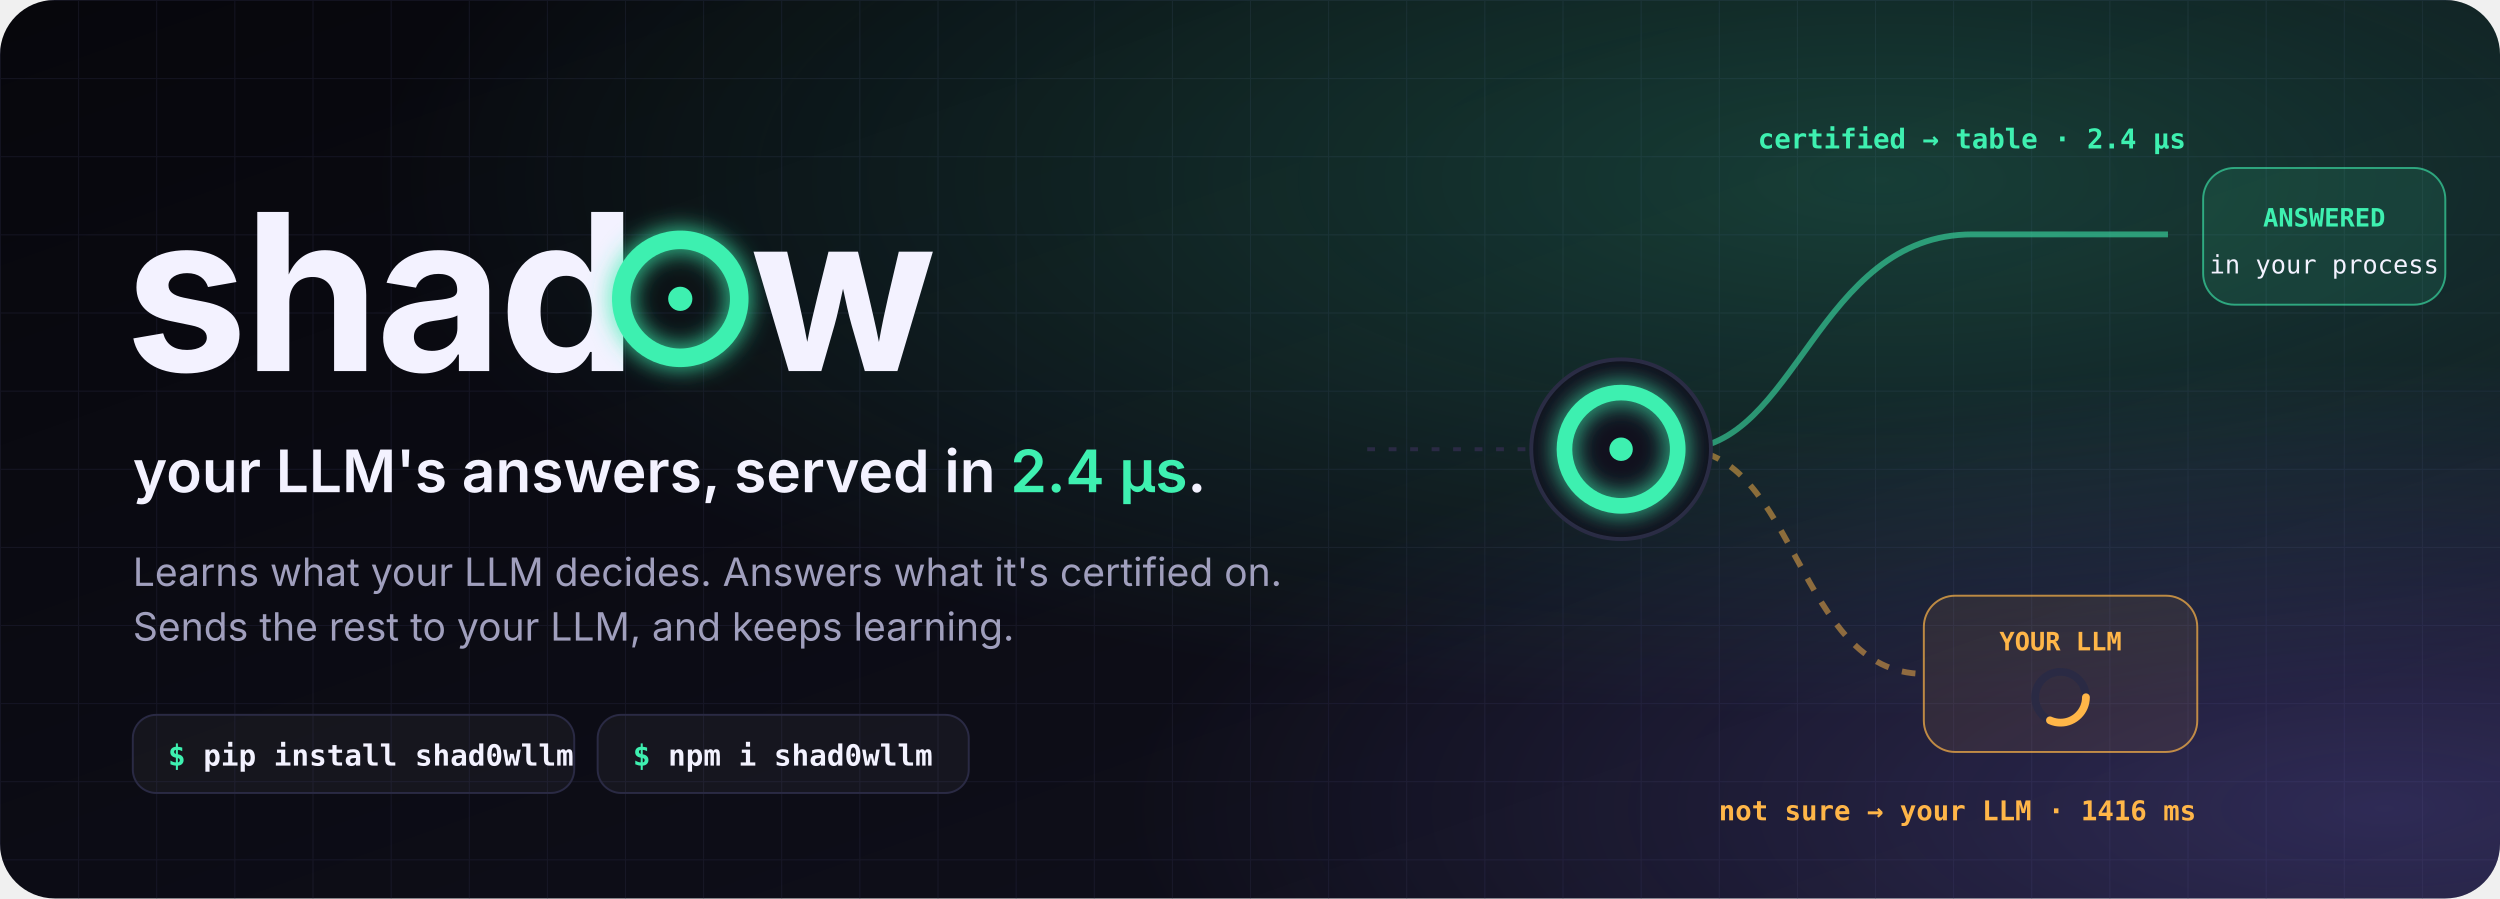
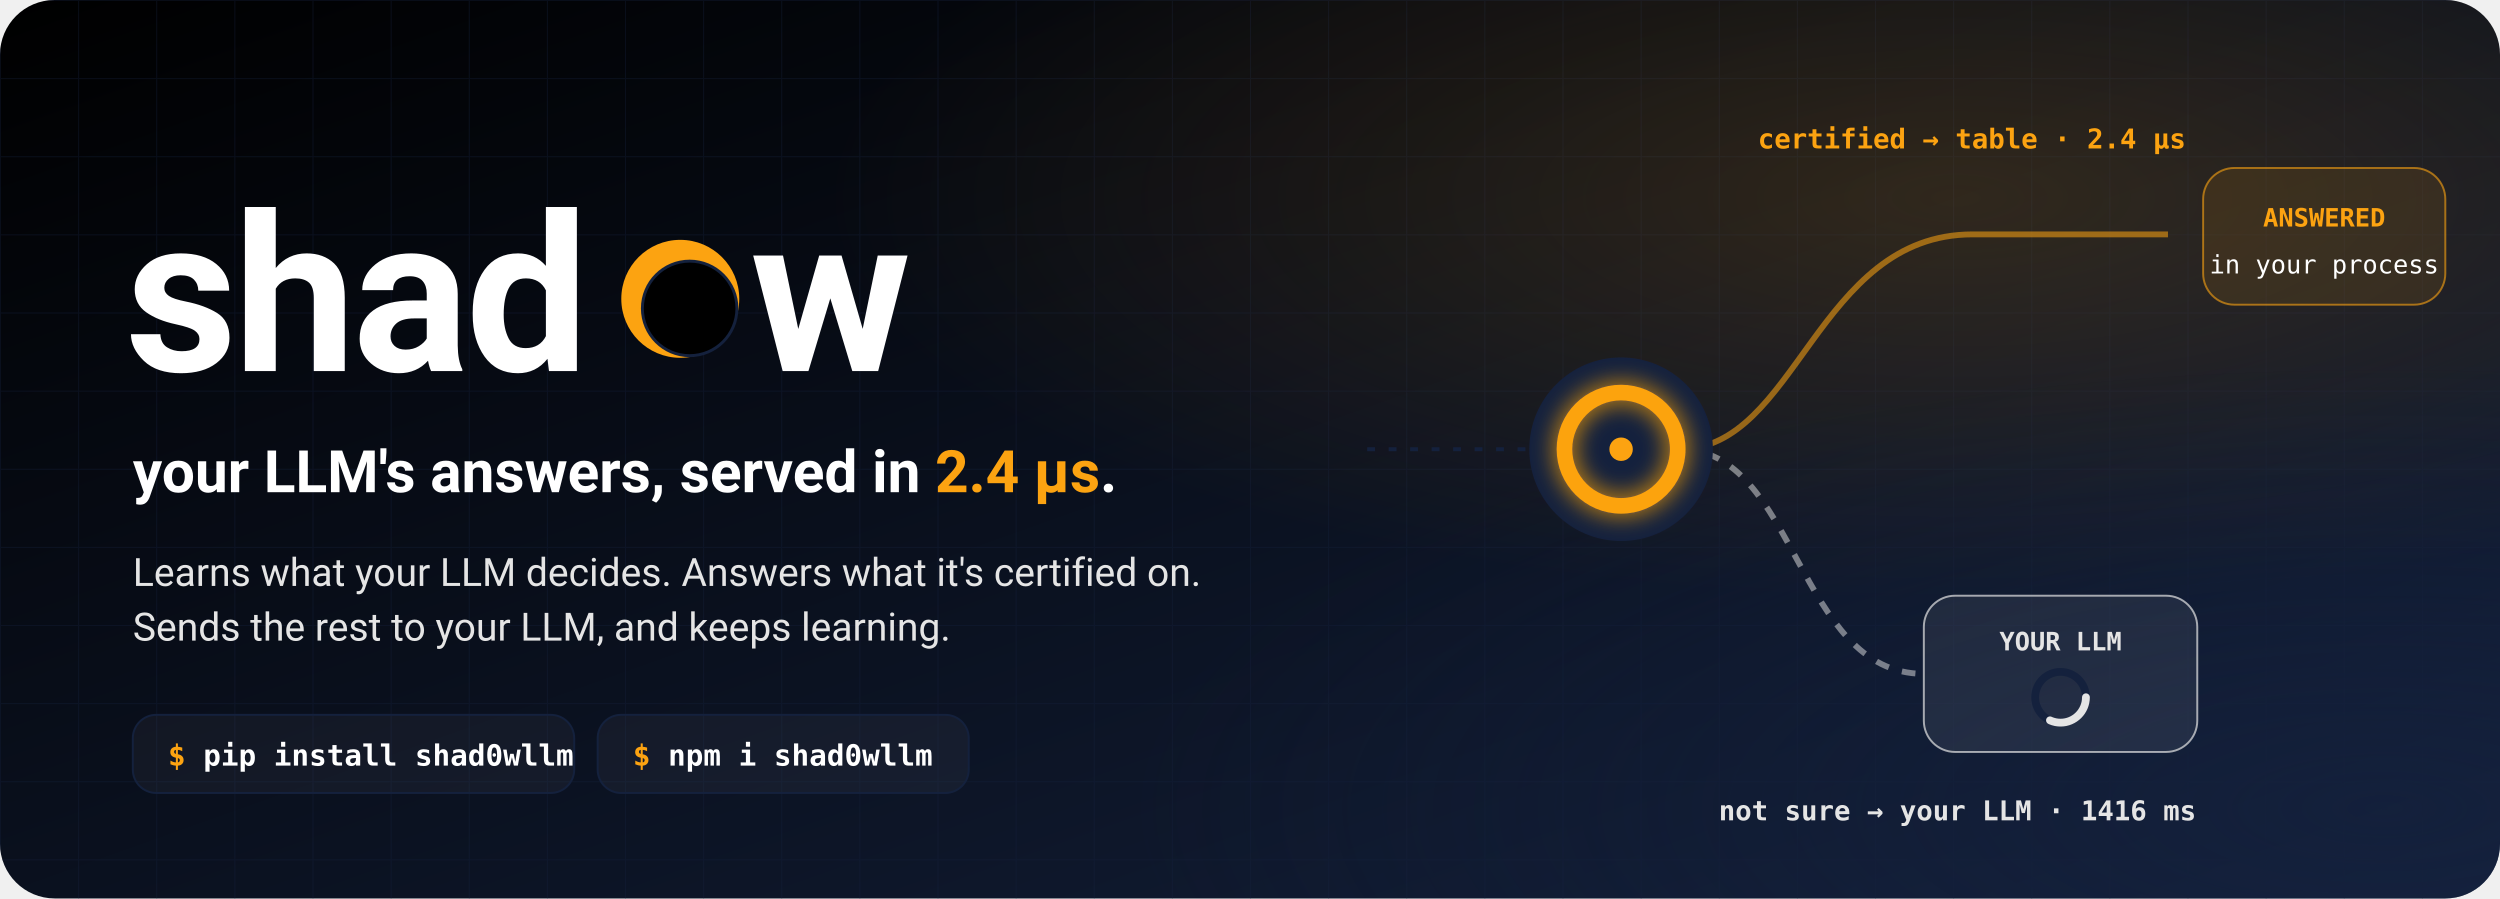
<svg xmlns="http://www.w3.org/2000/svg" viewBox="0 0 1280 460" width="1280" height="460" role="img" aria-label="shad0w: requests flow in; the certified table answers most in microseconds, the rest go to your LLM.">
  <defs>
    <linearGradient id="bg" x1="0" y1="0" x2="1" y2="1">
-       <stop offset="0" stop-color="#07070c" />
-       <stop offset="1" stop-color="#11111e" />
+       <stop offset="0" stop-color="#000000" />
+       <stop offset="1" stop-color="#14213d" />
    </linearGradient>
-     <radialGradient id="au1" cx=".75" cy=".2" r=".6">
-       <stop offset="0" stop-color="#3ef0b0" stop-opacity=".22" />
-       <stop offset="1" stop-color="#3ef0b0" stop-opacity="0" />
+     <radialGradient id="au1" cx=".78" cy=".22" r=".45">
+       <stop offset="0" stop-color="#fca311" stop-opacity=".16" />
+       <stop offset="1" stop-color="#fca311" stop-opacity="0" />
    </radialGradient>
    <radialGradient id="au2" cx=".95" cy=".9" r=".5">
-       <stop offset="0" stop-color="#8b7bff" stop-opacity=".25" />
-       <stop offset="1" stop-color="#8b7bff" stop-opacity="0" />
+       <stop offset="0" stop-color="#14213d" stop-opacity=".6" />
+       <stop offset="1" stop-color="#14213d" stop-opacity="0" />
    </radialGradient>
    <filter id="glow" x="-50%" y="-50%" width="200%" height="200%">
      <feGaussianBlur stdDeviation="6" result="b" />
      <feMerge>
        <feMergeNode in="b" />
        <feMergeNode in="SourceGraphic" />
      </feMerge>
    </filter>
    <pattern id="grid" width="40" height="40" patternUnits="userSpaceOnUse">
-       <path d="M40 0H0V40" fill="none" stroke="#2a2a44" stroke-opacity=".35" />
+       <path d="M40 0H0V40" fill="none" stroke="#14213d" stroke-opacity=".35" />
    </pattern>
    <path id="pin" d="M 700 230 C 740 230, 760 230, 790 230" />
    <path id="pt" d="M 860 230 C 920 230, 930 120, 1010 120 L 1110 120" />
    <path id="pl" d="M 860 230 C 920 230, 920 345, 985 345" />
  </defs>
  <rect width="1280" height="460" rx="28" fill="url(#bg)" />
  <rect width="1280" height="460" rx="28" fill="url(#grid)" />
  <rect width="1280" height="460" rx="28" fill="url(#au1)" />
  <rect width="1280" height="460" rx="28" fill="url(#au2)" />
-   <text x="64" y="190" font-family="'Space Grotesk','Inter','Segoe UI',Roboto,Helvetica,Arial,sans-serif" font-weight="700" font-size="112" fill="#f3f2ff" letter-spacing="-2">shad</text>
-   <circle cx="348.3" cy="153.0" r="30.2" fill="none" stroke="#3ef0b0" stroke-width="9.5" filter="url(#glow)" />
-   <circle cx="348.3" cy="153.0" r="6.2" fill="#3ef0b0" />
-   <text x="384.1" y="190" font-family="'Space Grotesk','Inter','Segoe UI',Roboto,Helvetica,Arial,sans-serif" font-weight="700" font-size="112" fill="#f3f2ff" letter-spacing="-2">w</text>
-   <text x="68" y="252" font-family="'Space Grotesk','Inter','Segoe UI',Roboto,Helvetica,Arial,sans-serif" font-size="30" font-weight="600" fill="#f3f2ff">your LLM's answers, served in <tspan fill="#3ef0b0">2.4 µs</tspan>.</text>
-   <text x="68" y="300" font-family="'Space Grotesk','Inter','Segoe UI',Roboto,Helvetica,Arial,sans-serif" font-size="20" fill="#a09fbd">Learns what your LLM decides. Answers what it's certified on.</text>
-   <text x="68" y="328" font-family="'Space Grotesk','Inter','Segoe UI',Roboto,Helvetica,Arial,sans-serif" font-size="20" fill="#a09fbd">Sends the rest to your LLM, and keeps learning.</text>
-   <g font-family="'JetBrains Mono',SFMono-Regular,Menlo,Consolas,monospace" font-size="15" font-weight="700">
-     <rect x="68" y="366" width="226" height="40" rx="12" fill="#ffffff" fill-opacity=".04" stroke="#2a2a44" />
-     <text x="86" y="392" fill="#3ef0b0">$ <tspan fill="#f3f2ff">pip install shad0wllm</tspan>
+   <text x="64" y="190" font-family="'Geist','Segoe UI',Roboto,Helvetica,Arial,sans-serif" font-weight="700" font-size="112" fill="#ffffff" letter-spacing="-2">shad</text>
+   <circle cx="348.3" cy="153.0" r="30.2" fill="#fca311" />
+   <circle cx="353.1" cy="157.9" r="24.2" fill="#000000" stroke="#14213d" stroke-width="1.5" />
+   <text x="384.1" y="190" font-family="'Geist','Segoe UI',Roboto,Helvetica,Arial,sans-serif" font-weight="700" font-size="112" fill="#ffffff" letter-spacing="-2">w</text>
+   <text x="68" y="252" font-family="'Geist','Segoe UI',Roboto,Helvetica,Arial,sans-serif" font-size="30" font-weight="600" fill="#ffffff">your LLM's answers, served in <tspan fill="#fca311">2.4 µs</tspan>.</text>
+   <text x="68" y="300" font-family="'Geist','Segoe UI',Roboto,Helvetica,Arial,sans-serif" font-size="20" fill="#e5e5e5">Learns what your LLM decides. Answers what it's certified on.</text>
+   <text x="68" y="328" font-family="'Geist','Segoe UI',Roboto,Helvetica,Arial,sans-serif" font-size="20" fill="#e5e5e5">Sends the rest to your LLM, and keeps learning.</text>
+   <g font-family="'Geist Mono',SFMono-Regular,Menlo,Consolas,monospace" font-size="15" font-weight="700">
+     <rect x="68" y="366" width="226" height="40" rx="12" fill="#ffffff" fill-opacity=".04" stroke="#14213d" />
+     <text x="86" y="392" fill="#fca311">$ <tspan fill="#ffffff">pip install shad0wllm</tspan>
    </text>
-     <rect x="306" y="366" width="190" height="40" rx="12" fill="#ffffff" fill-opacity=".04" stroke="#2a2a44" />
-     <text x="324" y="392" fill="#3ef0b0">$ <tspan fill="#f3f2ff">npm i shad0wllm</tspan>
+     <rect x="306" y="366" width="190" height="40" rx="12" fill="#ffffff" fill-opacity=".04" stroke="#14213d" />
+     <text x="324" y="392" fill="#fca311">$ <tspan fill="#ffffff">npm i shad0wllm</tspan>
    </text>
  </g>
-   <use href="#pin" fill="none" stroke="#2a2a44" stroke-width="2" stroke-dasharray="4 7" />
-   <use href="#pt" fill="none" stroke="#3ef0b0" stroke-opacity=".55" stroke-width="3" />
-   <use href="#pl" fill="none" stroke="#ffb648" stroke-opacity=".5" stroke-width="3" stroke-dasharray="7 7" />
-   <g font-family="'JetBrains Mono',SFMono-Regular,Menlo,Consolas,monospace" font-size="14" font-weight="700">
-     <text x="900" y="76" fill="#3ef0b0">certified → table · 2.4 µs</text>
-     <text x="880" y="420" fill="#ffb648">not sure → your LLM · 1416 ms</text>
+   <use href="#pin" fill="none" stroke="#14213d" stroke-width="2" stroke-dasharray="4 7" />
+   <use href="#pt" fill="none" stroke="#fca311" stroke-opacity=".55" stroke-width="3" />
+   <use href="#pl" fill="none" stroke="#e5e5e5" stroke-opacity=".5" stroke-width="3" stroke-dasharray="7 7" />
+   <g font-family="'Geist Mono',SFMono-Regular,Menlo,Consolas,monospace" font-size="14" font-weight="700">
+     <text x="900" y="76" fill="#fca311">certified → table · 2.4 µs</text>
+     <text x="880" y="420" fill="#e5e5e5">not sure → your LLM · 1416 ms</text>
  </g>
  <g transform="translate(830 230)">
-     <circle r="46" fill="#11111e" stroke="#2a2a44" stroke-width="2" />
-     <circle r="29" fill="none" stroke="#3ef0b0" stroke-width="8" filter="url(#glow)">
+     <circle r="46" fill="#14213d" stroke="#14213d" stroke-width="2" />
+     <circle r="29" fill="none" stroke="#fca311" stroke-width="8" filter="url(#glow)">
      <animate attributeName="stroke-width" values="8;12;8" dur="1s" repeatCount="indefinite" />
    </circle>
-     <circle r="6" fill="#3ef0b0" />
+     <circle r="6" fill="#fca311" />
  </g>
  <g transform="translate(1128 86)">
-     <rect width="124" height="70" rx="16" fill="#3ef0b0" fill-opacity=".1" stroke="#3ef0b0" stroke-opacity=".6" />
-     <text x="62" y="30" text-anchor="middle" font-family="'JetBrains Mono',SFMono-Regular,Menlo,Consolas,monospace" font-size="13" font-weight="700" fill="#3ef0b0">ANSWERED</text>
-     <text x="62" y="54" text-anchor="middle" font-family="'JetBrains Mono',SFMono-Regular,Menlo,Consolas,monospace" font-size="13" fill="#f3f2ff">in your process</text>
+     <rect width="124" height="70" rx="16" fill="#fca311" fill-opacity=".1" stroke="#fca311" stroke-opacity=".6" />
+     <text x="62" y="30" text-anchor="middle" font-family="'Geist Mono',SFMono-Regular,Menlo,Consolas,monospace" font-size="13" font-weight="700" fill="#fca311">ANSWERED</text>
+     <text x="62" y="54" text-anchor="middle" font-family="'Geist Mono',SFMono-Regular,Menlo,Consolas,monospace" font-size="13" fill="#ffffff">in your process</text>
  </g>
  <g transform="translate(985 305)">
-     <rect width="140" height="80" rx="16" fill="#ffb648" fill-opacity=".08" stroke="#ffb648" stroke-opacity=".7" />
-     <text x="70" y="28" text-anchor="middle" font-family="'JetBrains Mono',SFMono-Regular,Menlo,Consolas,monospace" font-size="13" font-weight="700" fill="#ffb648">YOUR LLM</text>
-     <circle cx="70" cy="52" r="13" fill="none" stroke="#2a2a44" stroke-width="4" />
-     <circle cx="70" cy="52" r="13" fill="none" stroke="#ffb648" stroke-width="4" stroke-dasharray="26 60" stroke-linecap="round">
+     <rect width="140" height="80" rx="16" fill="#e5e5e5" fill-opacity=".08" stroke="#e5e5e5" stroke-opacity=".7" />
+     <text x="70" y="28" text-anchor="middle" font-family="'Geist Mono',SFMono-Regular,Menlo,Consolas,monospace" font-size="13" font-weight="700" fill="#e5e5e5">YOUR LLM</text>
+     <circle cx="70" cy="52" r="13" fill="none" stroke="#14213d" stroke-width="4" />
+     <circle cx="70" cy="52" r="13" fill="none" stroke="#e5e5e5" stroke-width="4" stroke-dasharray="26 60" stroke-linecap="round">
      <animateTransform attributeName="transform" type="rotate" from="0 70 52" to="360 70 52" dur="1.2s" repeatCount="indefinite" />
    </circle>
  </g>
  <g opacity="0">
    <animate attributeName="opacity" values="0;1;1;0;0" keyTimes="0;.02;.13;.14;1" dur="8.0s" begin="0.00s" repeatCount="indefinite" />
    <animateMotion dur="8.0s" begin="0.00s" repeatCount="indefinite" keyPoints="0;1;1" keyTimes="0;.14;1" calcMode="linear">
      <mpath href="#pin" />
    </animateMotion>
-     <rect x="-69" y="-15" width="138" height="30" rx="15" fill="#11111e" stroke="#6c6b88" />
-     <text text-anchor="middle" y="5" font-family="'JetBrains Mono',SFMono-Regular,Menlo,Consolas,monospace" font-size="13" fill="#f3f2ff">block my card</text>
+     <rect x="-69" y="-15" width="138" height="30" rx="15" fill="#14213d" stroke="#e5e5e5" />
+     <text text-anchor="middle" y="5" font-family="'Geist Mono',SFMono-Regular,Menlo,Consolas,monospace" font-size="13" fill="#ffffff">block my card</text>
  </g>
  <g opacity="0">
    <animate attributeName="opacity" values="0;0;1;1;0;0" keyTimes="0;.14;.15;.21;.22;1" dur="8.0s" begin="0.00s" repeatCount="indefinite" />
    <animateMotion dur="8.0s" begin="0.00s" repeatCount="indefinite" keyPoints="0;0;1;1" keyTimes="0;.14;.21;1" calcMode="linear">
      <mpath href="#pt" />
    </animateMotion>
-     <rect x="-95" y="-15" width="189" height="30" rx="15" fill="#11111e" stroke="#3ef0b0" stroke-width="2" />
-     <text text-anchor="middle" y="5" font-family="'JetBrains Mono',SFMono-Regular,Menlo,Consolas,monospace" font-size="13" font-weight="700" fill="#3ef0b0">→ lost_card · 2.4µs</text>
+     <rect x="-95" y="-15" width="189" height="30" rx="15" fill="#14213d" stroke="#fca311" stroke-width="2" />
+     <text text-anchor="middle" y="5" font-family="'Geist Mono',SFMono-Regular,Menlo,Consolas,monospace" font-size="13" font-weight="700" fill="#fca311">→ lost_card · 2.4µs</text>
  </g>
  <g opacity="0">
    <animate attributeName="opacity" values="0;1;1;0;0" keyTimes="0;.02;.13;.14;1" dur="8.0s" begin="1.00s" repeatCount="indefinite" />
    <animateMotion dur="8.0s" begin="1.00s" repeatCount="indefinite" keyPoints="0;1;1" keyTimes="0;.14;1" calcMode="linear">
      <mpath href="#pin" />
    </animateMotion>
-     <rect x="-56" y="-15" width="112" height="30" rx="15" fill="#11111e" stroke="#6c6b88" />
-     <text text-anchor="middle" y="5" font-family="'JetBrains Mono',SFMono-Regular,Menlo,Consolas,monospace" font-size="13" fill="#f3f2ff">refund pls</text>
+     <rect x="-56" y="-15" width="112" height="30" rx="15" fill="#14213d" stroke="#e5e5e5" />
+     <text text-anchor="middle" y="5" font-family="'Geist Mono',SFMono-Regular,Menlo,Consolas,monospace" font-size="13" fill="#ffffff">refund pls</text>
  </g>
  <g opacity="0">
    <animate attributeName="opacity" values="0;0;1;1;0;0" keyTimes="0;.14;.15;.21;.22;1" dur="8.0s" begin="1.00s" repeatCount="indefinite" />
    <animateMotion dur="8.0s" begin="1.00s" repeatCount="indefinite" keyPoints="0;0;1;1" keyTimes="0;.14;.21;1" calcMode="linear">
      <mpath href="#pt" />
    </animateMotion>
-     <rect x="-82" y="-15" width="164" height="30" rx="15" fill="#11111e" stroke="#3ef0b0" stroke-width="2" />
-     <text text-anchor="middle" y="5" font-family="'JetBrains Mono',SFMono-Regular,Menlo,Consolas,monospace" font-size="13" font-weight="700" fill="#3ef0b0">→ refund · 2.4µs</text>
+     <rect x="-82" y="-15" width="164" height="30" rx="15" fill="#14213d" stroke="#fca311" stroke-width="2" />
+     <text text-anchor="middle" y="5" font-family="'Geist Mono',SFMono-Regular,Menlo,Consolas,monospace" font-size="13" font-weight="700" fill="#fca311">→ refund · 2.4µs</text>
  </g>
  <g opacity="0">
    <animate attributeName="opacity" values="0;1;1;0;0" keyTimes="0;.02;.13;.14;1" dur="8.0s" begin="2.00s" repeatCount="indefinite" />
    <animateMotion dur="8.0s" begin="2.00s" repeatCount="indefinite" keyPoints="0;1;1" keyTimes="0;.14;1" calcMode="linear">
      <mpath href="#pin" />
    </animateMotion>
-     <rect x="-73" y="-15" width="146" height="30" rx="15" fill="#11111e" stroke="#6c6b88" />
-     <text text-anchor="middle" y="5" font-family="'JetBrains Mono',SFMono-Regular,Menlo,Consolas,monospace" font-size="13" fill="#f3f2ff">is it raining?</text>
+     <rect x="-73" y="-15" width="146" height="30" rx="15" fill="#14213d" stroke="#e5e5e5" />
+     <text text-anchor="middle" y="5" font-family="'Geist Mono',SFMono-Regular,Menlo,Consolas,monospace" font-size="13" fill="#ffffff">is it raining?</text>
  </g>
  <g opacity="0">
    <animate attributeName="opacity" values="0;0;1;1;0;0" keyTimes="0;.14;.15;.32;.33;1" dur="8.0s" begin="2.00s" repeatCount="indefinite" />
    <animateMotion dur="8.0s" begin="2.00s" repeatCount="indefinite" keyPoints="0;0;1;1" keyTimes="0;.14;.32;1" calcMode="linear">
      <mpath href="#pl" />
    </animateMotion>
-     <rect x="-73" y="-15" width="146" height="30" rx="15" fill="#11111e" stroke="#ffb648" stroke-width="2" />
-     <text text-anchor="middle" y="5" font-family="'JetBrains Mono',SFMono-Regular,Menlo,Consolas,monospace" font-size="13" fill="#ffb648">is it raining?</text>
+     <rect x="-73" y="-15" width="146" height="30" rx="15" fill="#14213d" stroke="#e5e5e5" stroke-width="2" />
+     <text text-anchor="middle" y="5" font-family="'Geist Mono',SFMono-Regular,Menlo,Consolas,monospace" font-size="13" fill="#e5e5e5">is it raining?</text>
  </g>
  <g opacity="0">
    <animate attributeName="opacity" values="0;1;1;0;0" keyTimes="0;.02;.13;.14;1" dur="8.0s" begin="3.00s" repeatCount="indefinite" />
    <animateMotion dur="8.0s" begin="3.00s" repeatCount="indefinite" keyPoints="0;1;1" keyTimes="0;.14;1" calcMode="linear">
      <mpath href="#pin" />
    </animateMotion>
-     <rect x="-73" y="-15" width="146" height="30" rx="15" fill="#11111e" stroke="#6c6b88" />
-     <text text-anchor="middle" y="5" font-family="'JetBrains Mono',SFMono-Regular,Menlo,Consolas,monospace" font-size="13" fill="#f3f2ff">send 50 to mom</text>
+     <rect x="-73" y="-15" width="146" height="30" rx="15" fill="#14213d" stroke="#e5e5e5" />
+     <text text-anchor="middle" y="5" font-family="'Geist Mono',SFMono-Regular,Menlo,Consolas,monospace" font-size="13" fill="#ffffff">send 50 to mom</text>
  </g>
  <g opacity="0">
    <animate attributeName="opacity" values="0;0;1;1;0;0" keyTimes="0;.14;.15;.21;.22;1" dur="8.0s" begin="3.00s" repeatCount="indefinite" />
    <animateMotion dur="8.0s" begin="3.00s" repeatCount="indefinite" keyPoints="0;0;1;1" keyTimes="0;.14;.21;1" calcMode="linear">
      <mpath href="#pt" />
    </animateMotion>
-     <rect x="-90" y="-15" width="181" height="30" rx="15" fill="#11111e" stroke="#3ef0b0" stroke-width="2" />
-     <text text-anchor="middle" y="5" font-family="'JetBrains Mono',SFMono-Regular,Menlo,Consolas,monospace" font-size="13" font-weight="700" fill="#3ef0b0">→ transfer · 2.4µs</text>
+     <rect x="-90" y="-15" width="181" height="30" rx="15" fill="#14213d" stroke="#fca311" stroke-width="2" />
+     <text text-anchor="middle" y="5" font-family="'Geist Mono',SFMono-Regular,Menlo,Consolas,monospace" font-size="13" font-weight="700" fill="#fca311">→ transfer · 2.4µs</text>
  </g>
  <g opacity="0">
    <animate attributeName="opacity" values="0;1;1;0;0" keyTimes="0;.02;.13;.14;1" dur="8.0s" begin="4.00s" repeatCount="indefinite" />
    <animateMotion dur="8.0s" begin="4.00s" repeatCount="indefinite" keyPoints="0;1;1" keyTimes="0;.14;1" calcMode="linear">
      <mpath href="#pin" />
    </animateMotion>
-     <rect x="-56" y="-15" width="112" height="30" rx="15" fill="#11111e" stroke="#6c6b88" />
-     <text text-anchor="middle" y="5" font-family="'JetBrains Mono',SFMono-Regular,Menlo,Consolas,monospace" font-size="13" fill="#f3f2ff">pin locked</text>
+     <rect x="-56" y="-15" width="112" height="30" rx="15" fill="#14213d" stroke="#e5e5e5" />
+     <text text-anchor="middle" y="5" font-family="'Geist Mono',SFMono-Regular,Menlo,Consolas,monospace" font-size="13" fill="#ffffff">pin locked</text>
  </g>
  <g opacity="0">
    <animate attributeName="opacity" values="0;0;1;1;0;0" keyTimes="0;.14;.15;.21;.22;1" dur="8.0s" begin="4.00s" repeatCount="indefinite" />
    <animateMotion dur="8.0s" begin="4.00s" repeatCount="indefinite" keyPoints="0;0;1;1" keyTimes="0;.14;.21;1" calcMode="linear">
      <mpath href="#pt" />
    </animateMotion>
-     <rect x="-103" y="-15" width="207" height="30" rx="15" fill="#11111e" stroke="#3ef0b0" stroke-width="2" />
-     <text text-anchor="middle" y="5" font-family="'JetBrains Mono',SFMono-Regular,Menlo,Consolas,monospace" font-size="13" font-weight="700" fill="#3ef0b0">→ pin_blocked · 2.4µs</text>
+     <rect x="-103" y="-15" width="207" height="30" rx="15" fill="#14213d" stroke="#fca311" stroke-width="2" />
+     <text text-anchor="middle" y="5" font-family="'Geist Mono',SFMono-Regular,Menlo,Consolas,monospace" font-size="13" font-weight="700" fill="#fca311">→ pin_blocked · 2.4µs</text>
  </g>
  <g opacity="0">
    <animate attributeName="opacity" values="0;1;1;0;0" keyTimes="0;.02;.13;.14;1" dur="8.0s" begin="5.00s" repeatCount="indefinite" />
    <animateMotion dur="8.0s" begin="5.00s" repeatCount="indefinite" keyPoints="0;1;1" keyTimes="0;.14;1" calcMode="linear">
      <mpath href="#pin" />
    </animateMotion>
-     <rect x="-69" y="-15" width="138" height="30" rx="15" fill="#11111e" stroke="#6c6b88" />
-     <text text-anchor="middle" y="5" font-family="'JetBrains Mono',SFMono-Regular,Menlo,Consolas,monospace" font-size="13" fill="#f3f2ff">umm the thing</text>
+     <rect x="-69" y="-15" width="138" height="30" rx="15" fill="#14213d" stroke="#e5e5e5" />
+     <text text-anchor="middle" y="5" font-family="'Geist Mono',SFMono-Regular,Menlo,Consolas,monospace" font-size="13" fill="#ffffff">umm the thing</text>
  </g>
  <g opacity="0">
    <animate attributeName="opacity" values="0;0;1;1;0;0" keyTimes="0;.14;.15;.32;.33;1" dur="8.0s" begin="5.00s" repeatCount="indefinite" />
    <animateMotion dur="8.0s" begin="5.00s" repeatCount="indefinite" keyPoints="0;0;1;1" keyTimes="0;.14;.32;1" calcMode="linear">
      <mpath href="#pl" />
    </animateMotion>
-     <rect x="-69" y="-15" width="138" height="30" rx="15" fill="#11111e" stroke="#ffb648" stroke-width="2" />
-     <text text-anchor="middle" y="5" font-family="'JetBrains Mono',SFMono-Regular,Menlo,Consolas,monospace" font-size="13" fill="#ffb648">umm the thing</text>
+     <rect x="-69" y="-15" width="138" height="30" rx="15" fill="#14213d" stroke="#e5e5e5" stroke-width="2" />
+     <text text-anchor="middle" y="5" font-family="'Geist Mono',SFMono-Regular,Menlo,Consolas,monospace" font-size="13" fill="#e5e5e5">umm the thing</text>
  </g>
  <g opacity="0">
    <animate attributeName="opacity" values="0;1;1;0;0" keyTimes="0;.02;.13;.14;1" dur="8.0s" begin="6.00s" repeatCount="indefinite" />
    <animateMotion dur="8.0s" begin="6.00s" repeatCount="indefinite" keyPoints="0;1;1" keyTimes="0;.14;1" calcMode="linear">
      <mpath href="#pin" />
    </animateMotion>
-     <rect x="-69" y="-15" width="138" height="30" rx="15" fill="#11111e" stroke="#6c6b88" />
-     <text text-anchor="middle" y="5" font-family="'JetBrains Mono',SFMono-Regular,Menlo,Consolas,monospace" font-size="13" fill="#f3f2ff">card stolen!!</text>
+     <rect x="-69" y="-15" width="138" height="30" rx="15" fill="#14213d" stroke="#e5e5e5" />
+     <text text-anchor="middle" y="5" font-family="'Geist Mono',SFMono-Regular,Menlo,Consolas,monospace" font-size="13" fill="#ffffff">card stolen!!</text>
  </g>
  <g opacity="0">
    <animate attributeName="opacity" values="0;0;1;1;0;0" keyTimes="0;.14;.15;.21;.22;1" dur="8.0s" begin="6.00s" repeatCount="indefinite" />
    <animateMotion dur="8.0s" begin="6.00s" repeatCount="indefinite" keyPoints="0;0;1;1" keyTimes="0;.14;.21;1" calcMode="linear">
      <mpath href="#pt" />
    </animateMotion>
-     <rect x="-95" y="-15" width="189" height="30" rx="15" fill="#11111e" stroke="#3ef0b0" stroke-width="2" />
-     <text text-anchor="middle" y="5" font-family="'JetBrains Mono',SFMono-Regular,Menlo,Consolas,monospace" font-size="13" font-weight="700" fill="#3ef0b0">→ lost_card · 2.4µs</text>
+     <rect x="-95" y="-15" width="189" height="30" rx="15" fill="#14213d" stroke="#fca311" stroke-width="2" />
+     <text text-anchor="middle" y="5" font-family="'Geist Mono',SFMono-Regular,Menlo,Consolas,monospace" font-size="13" font-weight="700" fill="#fca311">→ lost_card · 2.4µs</text>
  </g>
  <g opacity="0">
    <animate attributeName="opacity" values="0;1;1;0;0" keyTimes="0;.02;.13;.14;1" dur="8.0s" begin="7.00s" repeatCount="indefinite" />
    <animateMotion dur="8.0s" begin="7.00s" repeatCount="indefinite" keyPoints="0;1;1" keyTimes="0;.14;1" calcMode="linear">
      <mpath href="#pin" />
    </animateMotion>
-     <rect x="-69" y="-15" width="138" height="30" rx="15" fill="#11111e" stroke="#6c6b88" />
-     <text text-anchor="middle" y="5" font-family="'JetBrains Mono',SFMono-Regular,Menlo,Consolas,monospace" font-size="13" fill="#f3f2ff">top up failed</text>
+     <rect x="-69" y="-15" width="138" height="30" rx="15" fill="#14213d" stroke="#e5e5e5" />
+     <text text-anchor="middle" y="5" font-family="'Geist Mono',SFMono-Regular,Menlo,Consolas,monospace" font-size="13" fill="#ffffff">top up failed</text>
  </g>
  <g opacity="0">
    <animate attributeName="opacity" values="0;0;1;1;0;0" keyTimes="0;.14;.15;.21;.22;1" dur="8.0s" begin="7.00s" repeatCount="indefinite" />
    <animateMotion dur="8.0s" begin="7.00s" repeatCount="indefinite" keyPoints="0;0;1;1" keyTimes="0;.14;.21;1" calcMode="linear">
      <mpath href="#pt" />
    </animateMotion>
-     <rect x="-82" y="-15" width="164" height="30" rx="15" fill="#11111e" stroke="#3ef0b0" stroke-width="2" />
-     <text text-anchor="middle" y="5" font-family="'JetBrains Mono',SFMono-Regular,Menlo,Consolas,monospace" font-size="13" font-weight="700" fill="#3ef0b0">→ top_up · 2.4µs</text>
+     <rect x="-82" y="-15" width="164" height="30" rx="15" fill="#14213d" stroke="#fca311" stroke-width="2" />
+     <text text-anchor="middle" y="5" font-family="'Geist Mono',SFMono-Regular,Menlo,Consolas,monospace" font-size="13" font-weight="700" fill="#fca311">→ top_up · 2.4µs</text>
  </g>
</svg>
